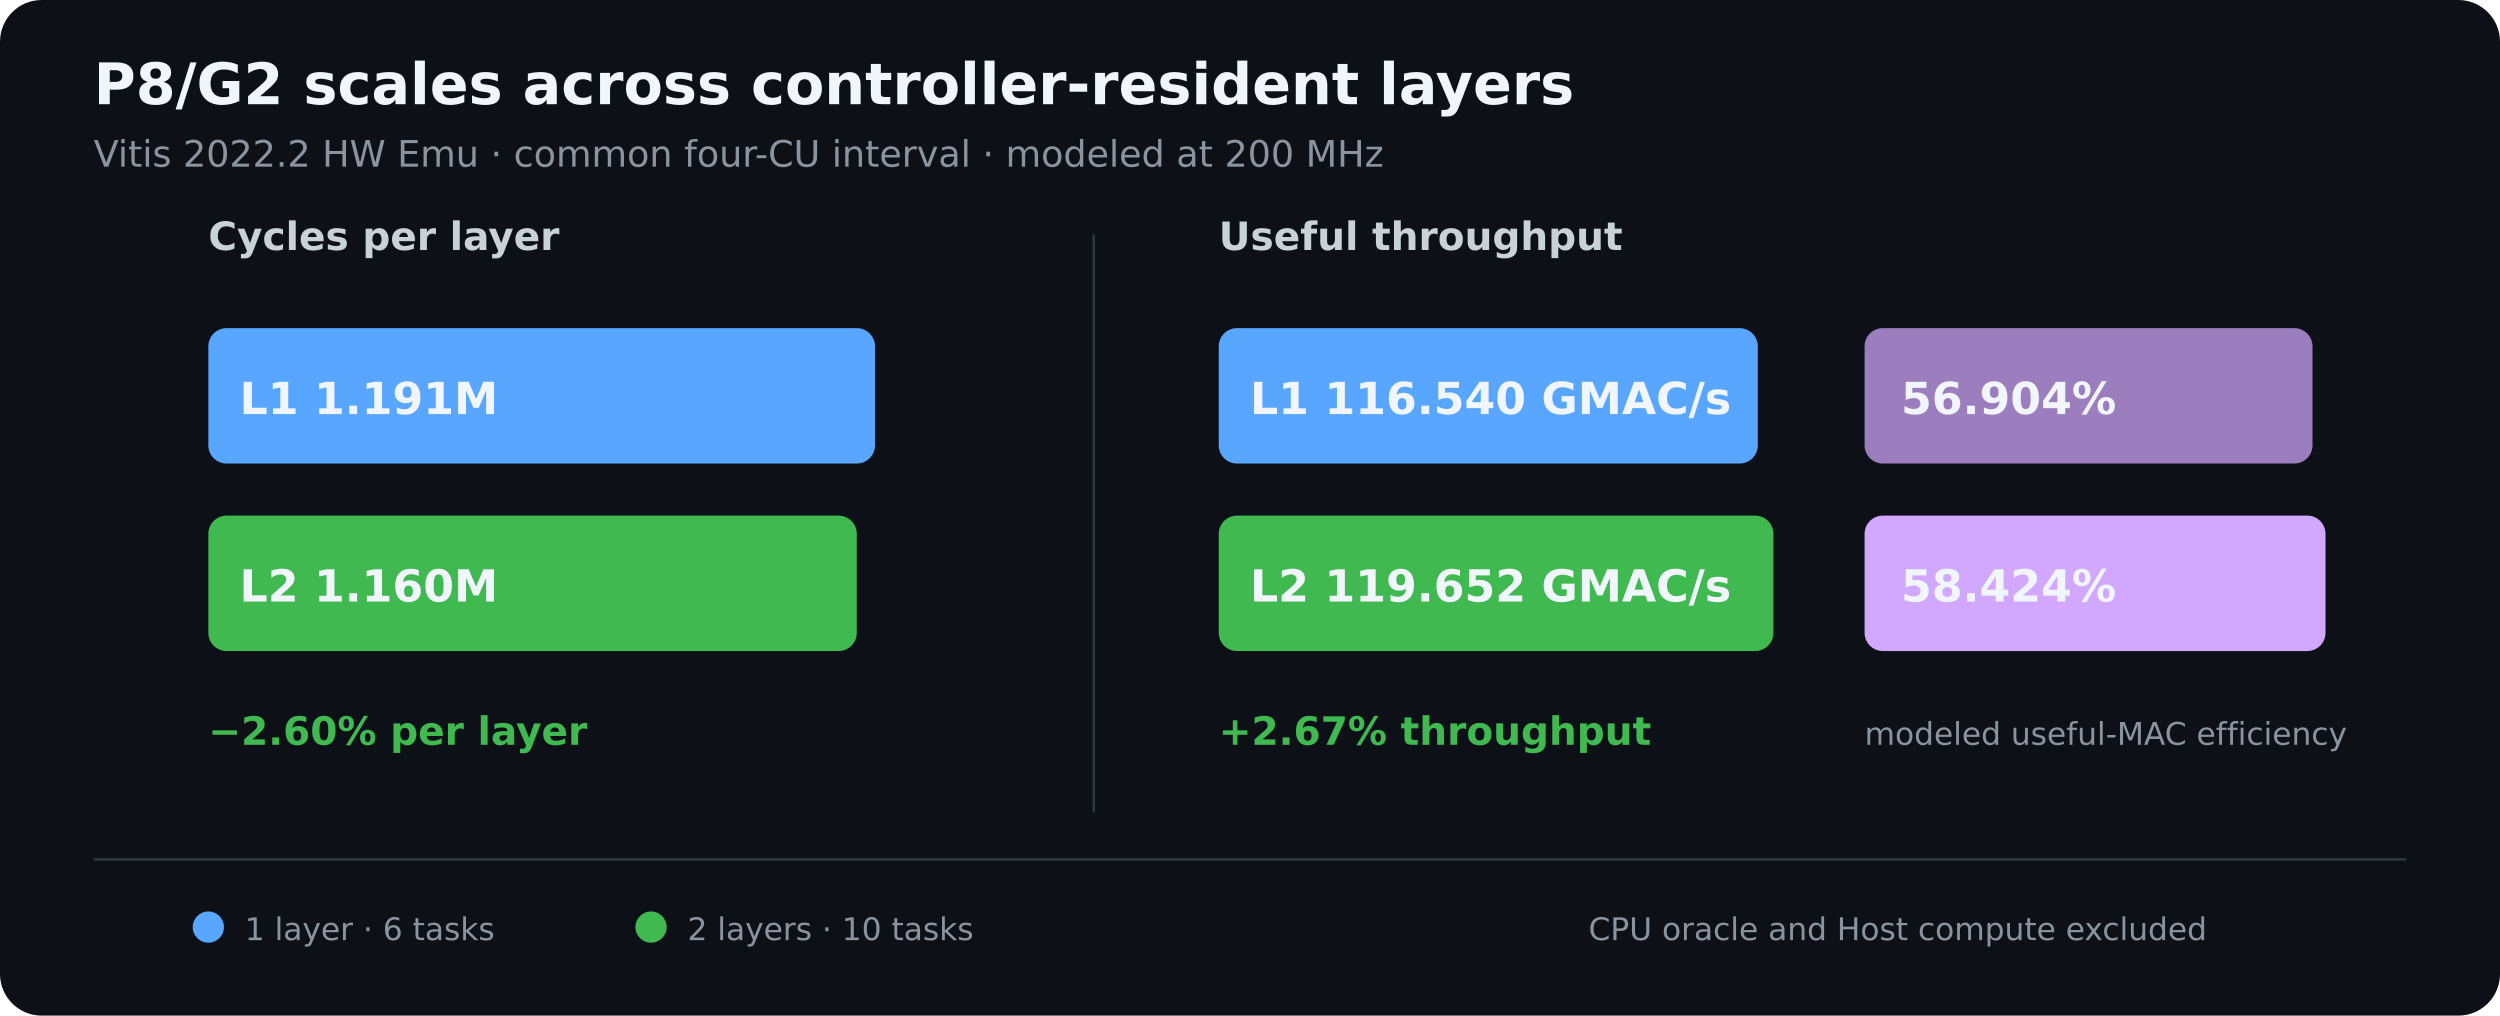
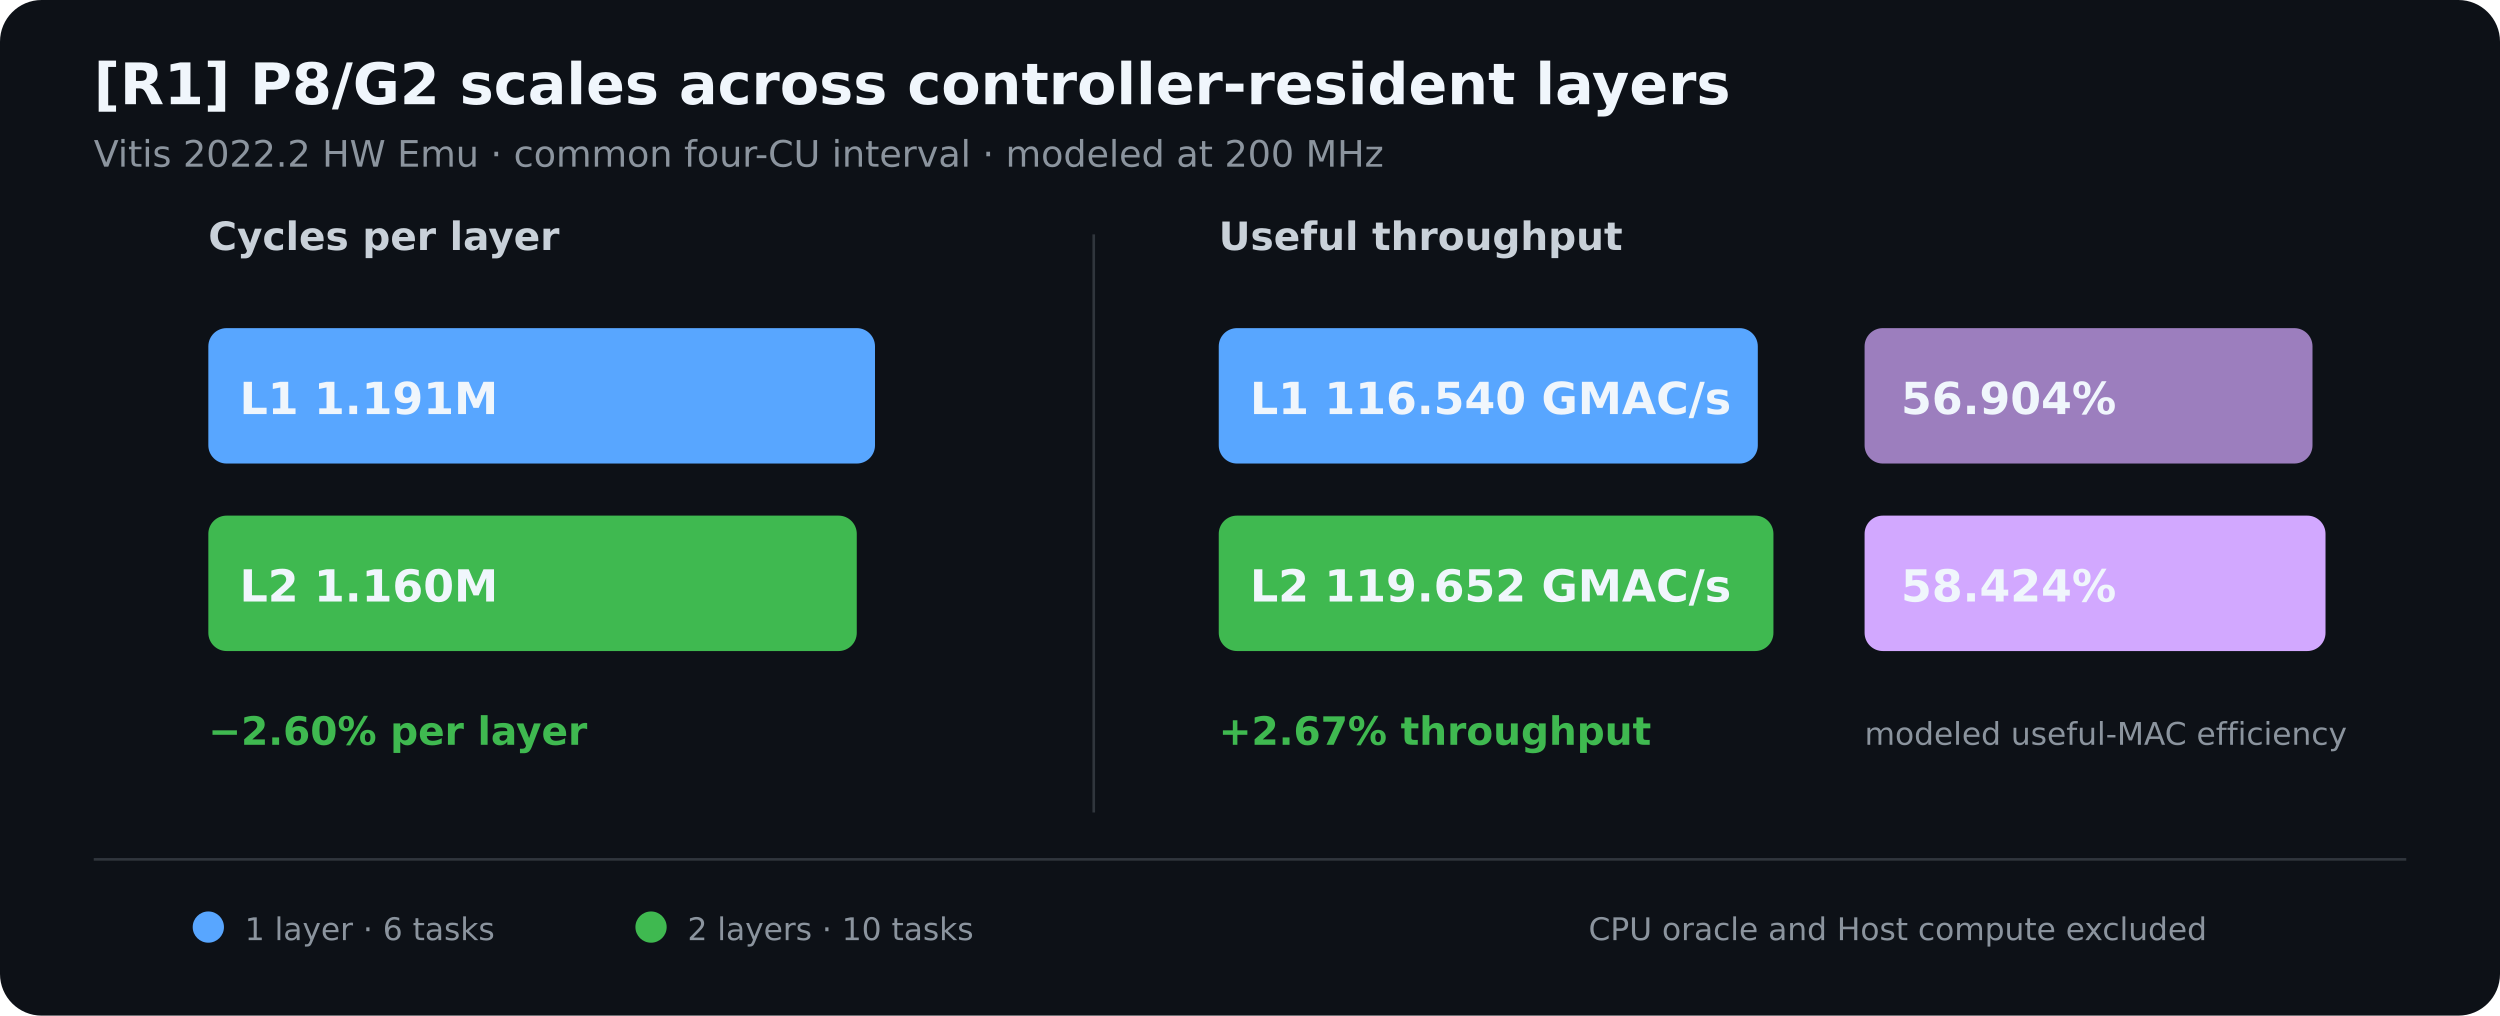
<svg xmlns="http://www.w3.org/2000/svg" width="960" height="390" viewBox="0 0 960 390" role="img" aria-labelledby="title desc" font-family="DejaVu Sans">
  <rect width="960" height="390" rx="16" fill="#0d1117" />
  <style>
    .title{font-size:22px;font-weight:700;fill:#f0f6fc}.sub{font-size:14px;fill:#8b949e}.label{font-size:15px;font-weight:600;fill:#c9d1d9}.value{font-size:17px;font-weight:700;fill:#f0f6fc}.tick{font-size:12px;fill:#8b949e}.positive{font-size:15px;font-weight:600;fill:#3fb950}.grid{stroke:#30363d;stroke-width:1}.l1{fill:#58a6ff}.l2{fill:#3fb950}.accent{fill:#d2a8ff}
  </style>
-   <text class="title" x="36" y="40">P8/G2 scales across controller-resident layers</text>
+   <text class="title" x="36" y="40">[R1] P8/G2 scales across controller-resident layers</text>
  <text class="sub" x="36" y="64">Vitis 2022.2 HW Emu · common four-CU interval · modeled at 200 MHz</text>
  <line class="grid" x1="36" y1="330" x2="924" y2="330" />
  <text class="label" x="80" y="96">Cycles per layer</text>
  <rect class="l1" x="80" y="126" width="256" height="52" rx="7" />
  <rect class="l2" x="80" y="198" width="249" height="52" rx="7" />
  <text class="value" x="92" y="159">L1  1.191M</text>
  <text class="value" x="92" y="231">L2  1.160M</text>
  <text class="positive" x="80" y="286">−2.60% per layer</text>
  <line class="grid" x1="420" y1="90" x2="420" y2="312" />
  <text class="label" x="468" y="96">Useful throughput</text>
  <rect class="l1" x="468" y="126" width="207" height="52" rx="7" />
  <rect class="l2" x="468" y="198" width="213" height="52" rx="7" />
  <text class="value" x="480" y="159">L1  116.540 GMAC/s</text>
  <text class="value" x="480" y="231">L2  119.652 GMAC/s</text>
  <text class="positive" x="468" y="286">+2.67% throughput</text>
  <rect class="accent" x="716" y="126" width="172" height="52" rx="7" opacity=".72" />
  <rect class="accent" x="716" y="198" width="177" height="52" rx="7" />
  <text class="value" x="730" y="159">56.904%</text>
  <text class="value" x="730" y="231">58.424%</text>
  <text class="tick" x="716" y="286">modeled useful-MAC efficiency</text>
  <circle class="l1" cx="80" cy="356" r="6" />
  <text class="tick" x="94" y="361">1 layer · 6 tasks</text>
  <circle class="l2" cx="250" cy="356" r="6" />
  <text class="tick" x="264" y="361">2 layers · 10 tasks</text>
  <text class="tick" x="610" y="361">CPU oracle and Host compute excluded</text>
</svg>
